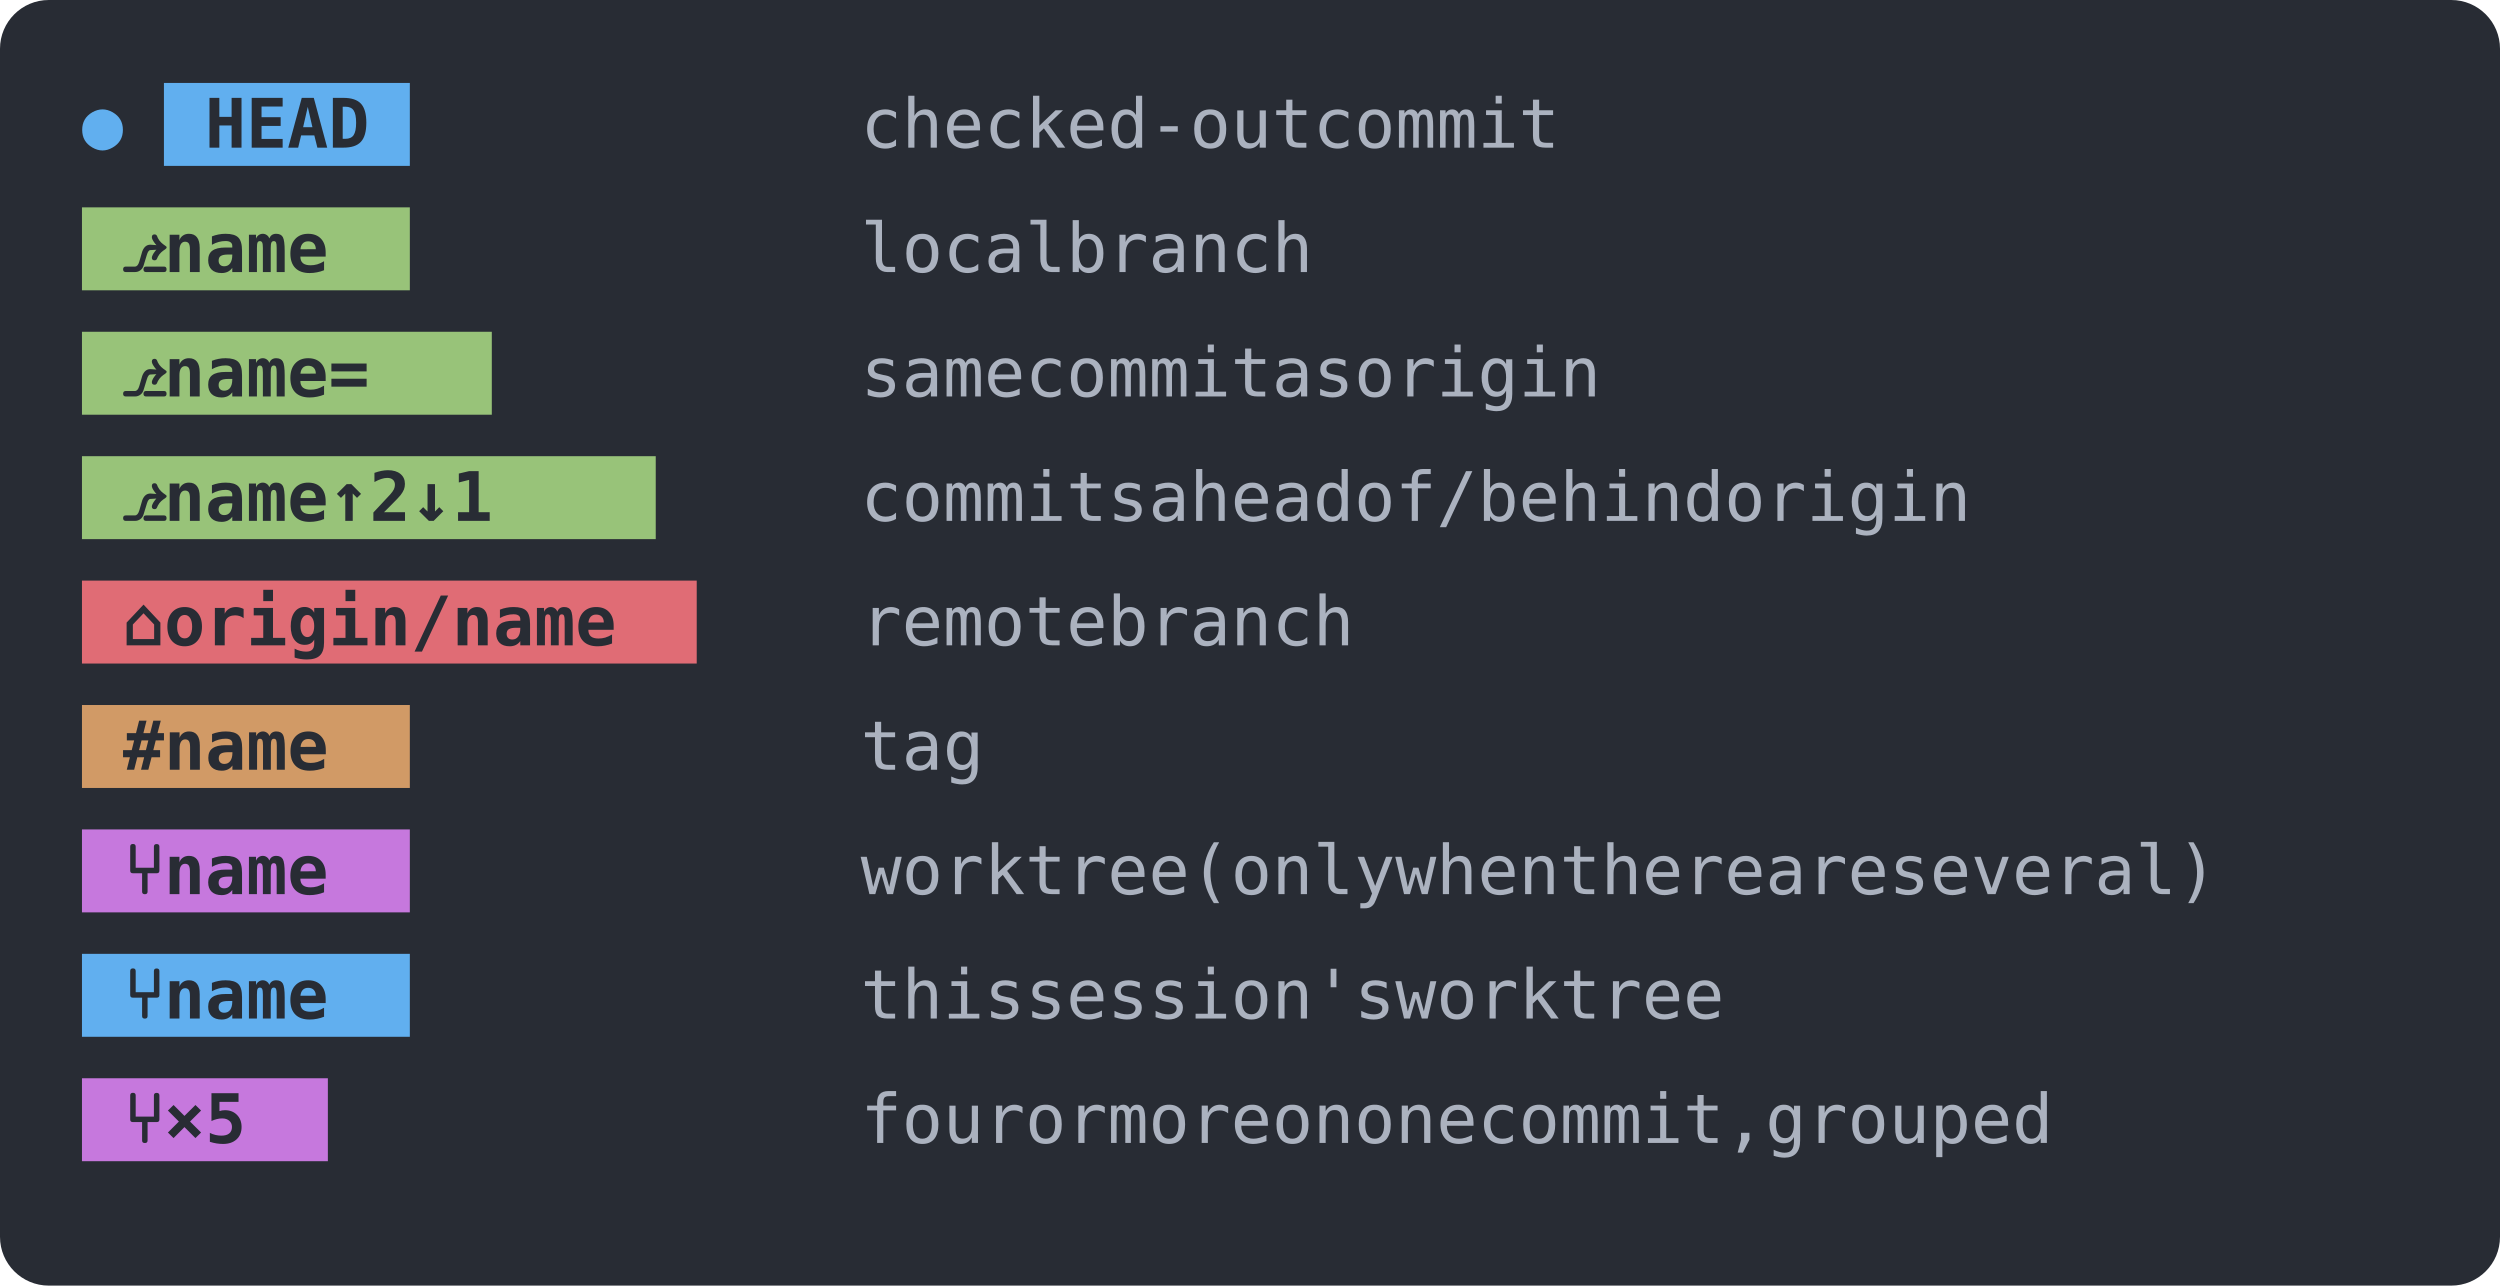
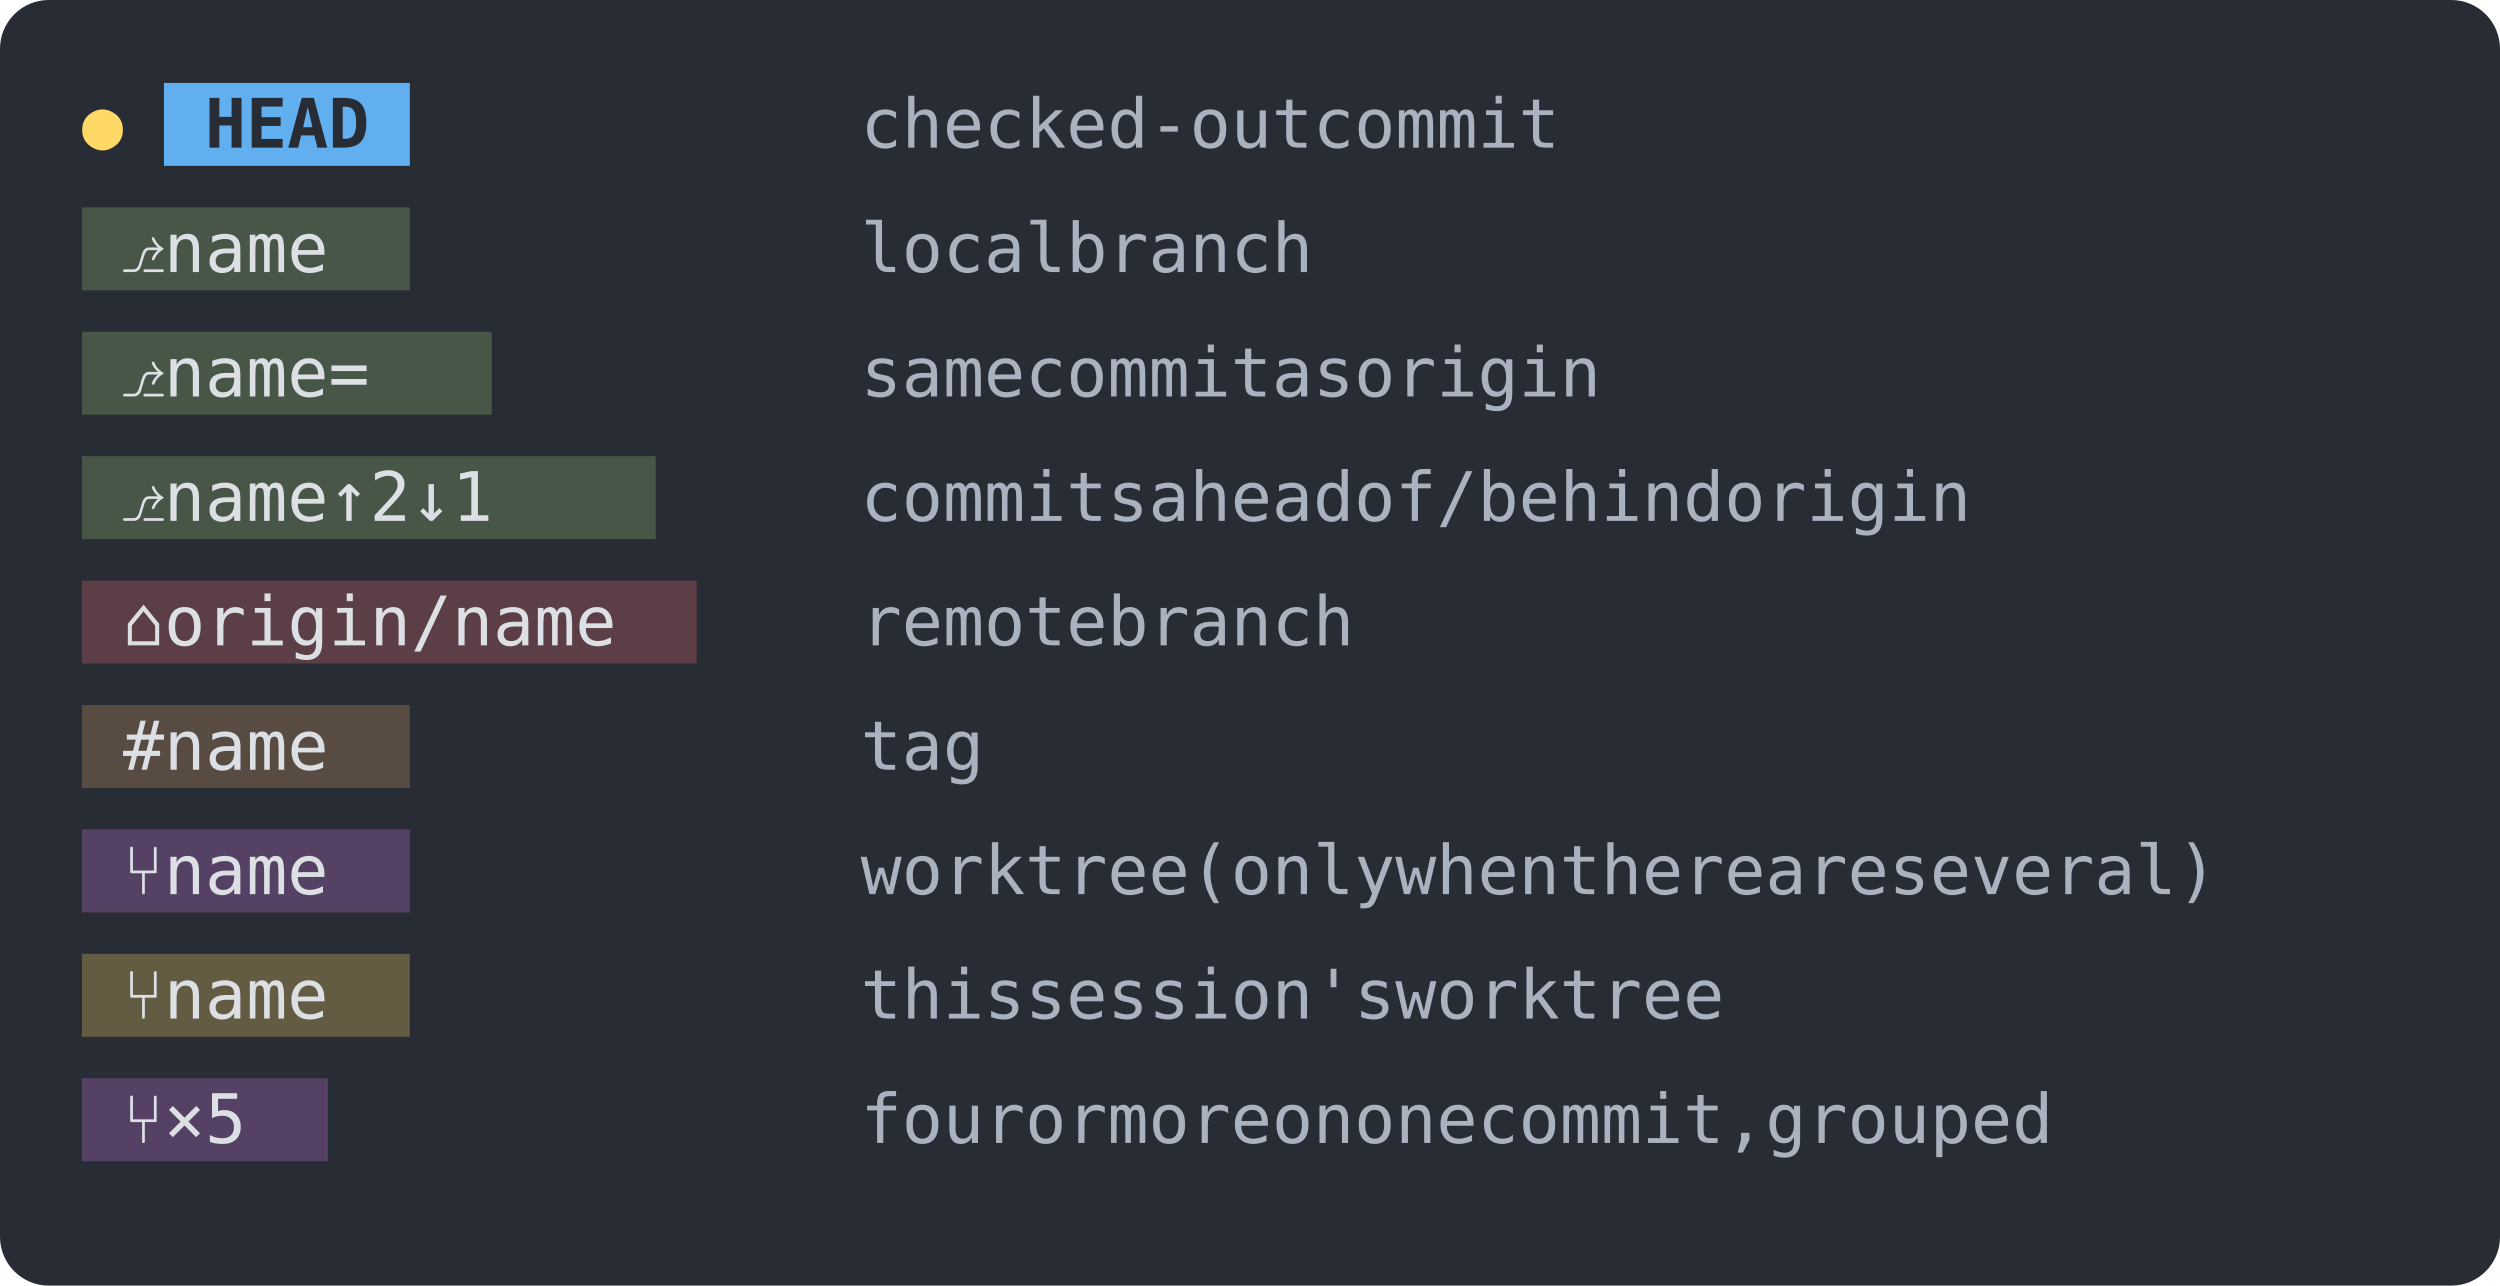
<svg xmlns="http://www.w3.org/2000/svg" xml:space="preserve" width="512.4" height="263.5" viewBox="0 0 512.4 263.5" font-family="SF Mono, Menlo, Consolas, 'DejaVu Sans Mono', monospace" font-size="14">
  <rect width="512.4" height="263.5" rx="10" fill="#282c34" />
  <g transform="translate(8.4,17)">
-     <text x="8.4" y="13.26" fill="#61afef">●</text>
+     <text x="8.4" y="13.26" fill="#ffd866">●</text>
    <rect x="25.2" y="0" width="50.4" height="17" fill="#61afef" />
    <text x="33.6 42 50.4 58.8" y="13.26" fill="#282c34" font-weight="700">HEAD</text>
    <text x="168 176.4 184.8 193.2 201.6 210 218.4 226.8 235.2 243.6 252 268.8 277.2 285.6 294 302.4 310.8" y="13.26" fill="#abb2bf">checked-outcommit</text>
-     <rect x="8.4" y="25.5" width="67.2" height="17" fill="#98c379" />
-     <text x="16.8 33.6 42 50.4 58.8" y="38.76" fill="#282c34" font-weight="700">⎇name</text>
+     <rect x="8.4" y="25.5" width="67.2" height="17" fill="#475647" />
+     <text x="16.8 33.6 42 50.4 58.8" y="38.76" fill="#dcdfe4">⎇name</text>
    <text x="168 176.4 184.8 193.2 201.6 218.4 226.8 235.2 243.6 252 260.4" y="38.76" fill="#abb2bf">localbranch</text>
-     <rect x="8.4" y="51" width="84" height="17" fill="#98c379" />
-     <text x="16.8 33.6 42 50.4 58.8 75.6" y="64.26" fill="#282c34" font-weight="700">⎇name=</text>
+     <rect x="8.4" y="51" width="84" height="17" fill="#475647" />
+     <text x="16.8 33.6 42 50.4 58.8 75.6" y="64.26" fill="#dcdfe4">⎇name=</text>
    <text x="168 176.4 184.8 193.2 210 218.4 226.8 235.2 243.6 252 268.8 277.2 294 302.4 310.8 319.2 327.6 336" y="64.26" fill="#abb2bf">samecommitasorigin</text>
-     <rect x="8.4" y="76.5" width="117.6" height="17" fill="#98c379" />
-     <text x="16.8 33.6 42 50.4 58.8 75.6 84 100.8 109.2" y="89.76" fill="#282c34" font-weight="700">⎇name↑2↓1</text>
+     <rect x="8.4" y="76.5" width="117.6" height="17" fill="#475647" />
+     <text x="16.8 33.6 42 50.4 58.8 75.6 84 100.8 109.2" y="89.76" fill="#dcdfe4">⎇name↑2↓1</text>
    <text x="168 176.4 184.8 193.2 201.6 210 218.4 235.2 243.6 252 260.4 268.8 285.6 294 310.8 327.6 336 344.4 352.8 361.2 369.6 386.4 394.8 403.2 411.6 420 428.4" y="89.76" fill="#abb2bf">commitsaheadof/behindorigin</text>
-     <rect x="8.4" y="102" width="126" height="17" fill="#e06c75" />
-     <text x="16.8 33.6 42 50.4 58.8 67.2 75.6 84 92.4 100.8 109.2 117.6" y="115.26" fill="#282c34" font-weight="700">⌂origin/name</text>
+     <rect x="8.4" y="102" width="126" height="17" fill="#5c3e46" />
+     <text x="16.8 33.6 42 50.4 58.8 67.2 75.6 84 92.4 100.8 109.2 117.6" y="115.26" fill="#dcdfe4">⌂origin/name</text>
    <text x="168 176.4 184.8 193.2 201.6 210 226.8 235.2 243.6 252 260.4 268.8" y="115.26" fill="#abb2bf">remotebranch</text>
-     <rect x="8.4" y="127.5" width="67.2" height="17" fill="#d19a66" />
-     <text x="16.8 33.6 42 50.4 58.8" y="140.76" fill="#282c34" font-weight="700">#name</text>
+     <rect x="8.4" y="127.5" width="67.2" height="17" fill="#574b42" />
+     <text x="16.8 33.6 42 50.4 58.8" y="140.76" fill="#dcdfe4">#name</text>
    <text x="168 176.4 184.8" y="140.76" fill="#abb2bf">tag</text>
-     <rect x="8.4" y="153" width="67.2" height="17" fill="#c678dd" />
-     <text x="16.8 33.6 42 50.4 58.8" y="166.26" fill="#282c34" font-weight="700">⑂name</text>
+     <rect x="8.4" y="153" width="67.2" height="17" fill="#544163" />
+     <text x="16.8 33.6 42 50.4 58.8" y="166.26" fill="#dcdfe4">⑂name</text>
    <text x="168 176.4 184.8 193.2 201.6 210 218.4 226.8 243.6 252 260.4 268.8 277.2 294 302.4 310.8 319.2 336 344.4 352.8 361.2 369.6 386.4 394.8 403.2 420 428.4 436.8 445.2 453.6 462 470.4 478.8" y="166.26" fill="#abb2bf">worktree(onlywhenthereareseveral)</text>
-     <rect x="8.4" y="178.5" width="67.2" height="17" fill="#61afef" />
-     <text x="16.8 33.6 42 50.4 58.8" y="191.76" fill="#282c34" font-weight="700">⑂name</text>
+     <rect x="8.4" y="178.5" width="67.2" height="17" fill="#645c42" />
+     <text x="16.8 33.6 42 50.4 58.8" y="191.76" fill="#dcdfe4">⑂name</text>
    <text x="168 176.4 184.8 193.2 210 218.4 226.8 235.2 243.6 252 260.4 268.8 277.2 294 302.4 310.8 319.2 327.6 336 344.4 352.8" y="191.76" fill="#abb2bf">thissession'sworktree</text>
-     <rect x="8.4" y="204" width="50.4" height="17" fill="#c678dd" />
-     <text x="16.8 33.6 42" y="217.26" fill="#282c34" font-weight="700">⑂×5</text>
+     <rect x="8.4" y="204" width="50.4" height="17" fill="#544163" />
+     <text x="16.8 33.6 42" y="217.26" fill="#dcdfe4">⑂×5</text>
    <text x="168 176.4 184.8 193.2 210 218.4 235.2 243.6 252 260.4 277.2 285.6 302.4 310.8 319.2 336 344.4 352.8 361.2 369.6 378 386.4 403.2 411.6 420 428.4 436.8 445.2 453.6" y="217.26" fill="#abb2bf">fourormoreononecommit,grouped</text>
  </g>
</svg>
